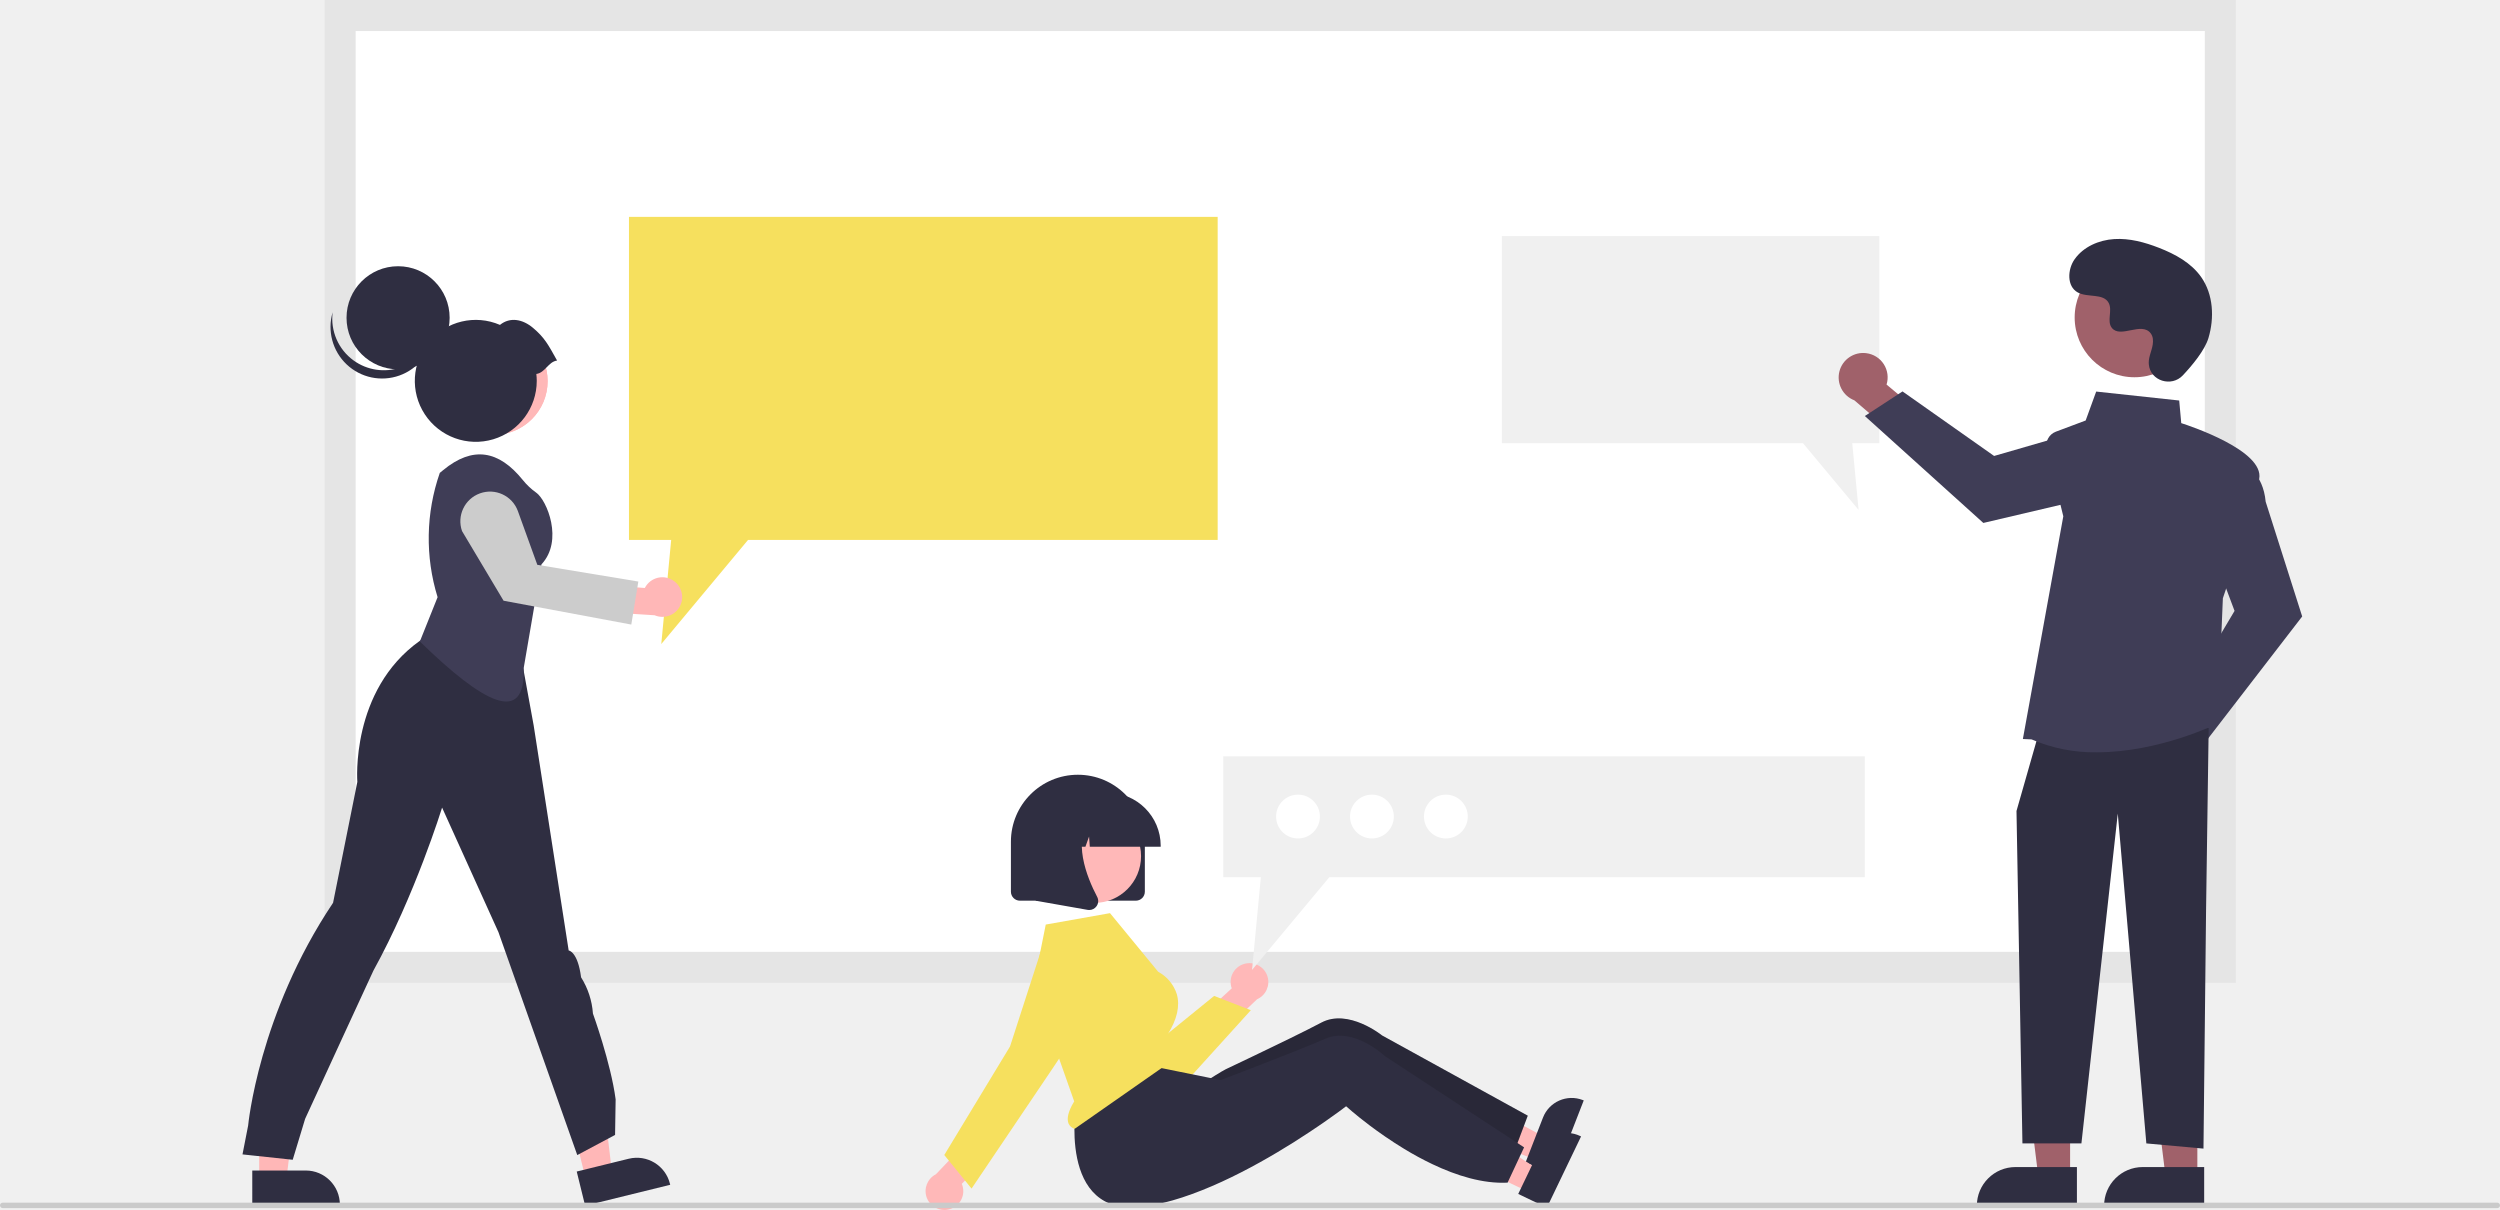
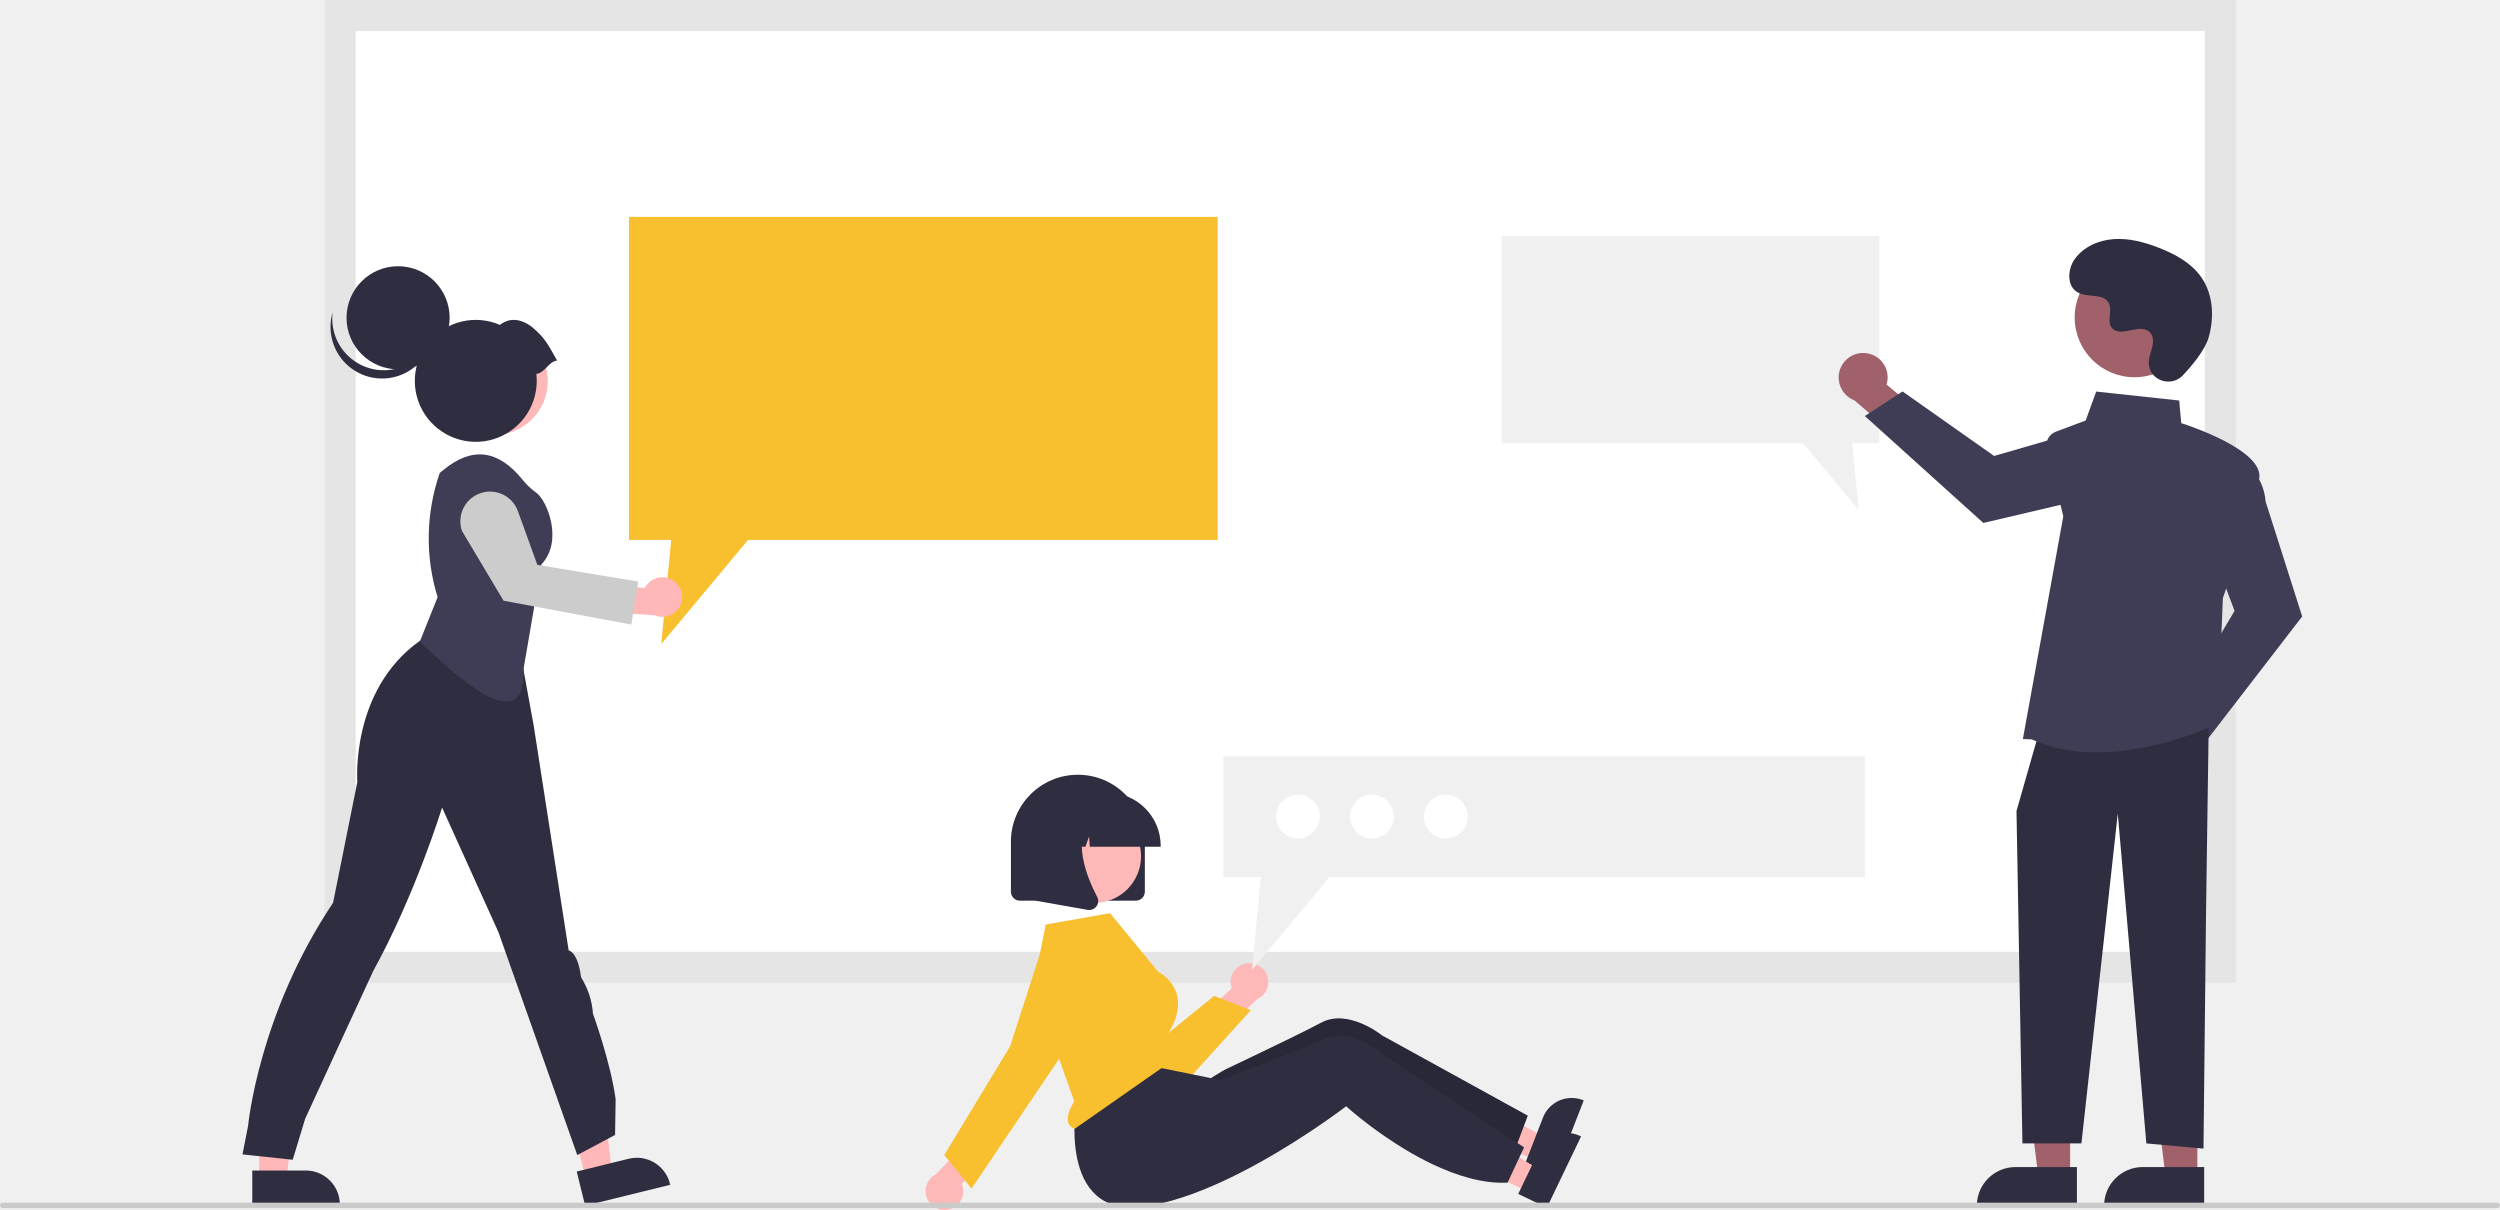
<svg xmlns="http://www.w3.org/2000/svg" id="fc01f8dd-e41f-4957-98cb-f73daaef898c" data-name="Layer 1" width="913" height="441.869" viewBox="0 0 913 441.869">
  <path d="M267.718,582.341h686.644V234.73H267.718Z" transform="translate(-143.5 -229.0657)" fill="#fff" />
  <path d="M960.026,588.005H262.054V229.066H960.026ZM273.382,576.677H948.698V240.394H273.382Z" transform="translate(-143.5 -229.0657)" fill="#e5e5e5" />
-   <polygon points="444.691 79.203 444.691 197.186 273.183 197.186 241.498 235.203 245.116 197.186 229.699 197.186 229.699 79.203 444.691 79.203" fill="#f6e05e" />
+   <polygon points="444.691 79.203 444.691 197.186 273.183 197.186 241.498 235.203 245.116 197.186 229.699 197.186 229.699 79.203 444.691 79.203" fill="#f8c02f" />
  <polygon points="548.482 86.203 548.482 161.849 658.445 161.849 678.76 186.223 676.441 161.849 686.325 161.849 686.325 86.203 548.482 86.203" fill="#f0f0f0" />
  <polygon points="94.66 430.711 104.581 430.711 109.301 392.445 94.659 392.445 94.66 430.711" fill="#ffb7b7" />
  <path d="M235.63,656.538l19.538-.001h.001a12.452,12.452,0,0,1,12.451,12.451v.405l-31.989.001Z" transform="translate(-143.5 -229.0657)" fill="#2f2e41" />
  <polygon points="213.852 430.385 223.486 428.014 218.925 389.729 204.707 393.228 213.852 430.385" fill="#ffb7b7" />
  <path d="M354.121,656.911l18.972-4.669.001-0a12.452,12.452,0,0,1,15.065,9.115l.097.393-31.062,7.645Z" transform="translate(-143.5 -229.0657)" fill="#2f2e41" />
  <path d="M232.059,650.653l2.061-10.544s3.794-40.713,31.019-81.346l8.862-44.139s-2.632-33.41,22.77-51.495l7.831-5.395,27.457,1.574L338.401,494.026l12.777,82.148s3.297.309,4.534,9.809a28.568,28.568,0,0,1,4.328,13.242s6.539,18.04,8.291,31.321l-.206,12.996-13.808,7.356-28.779-81.39-20.584-45.502s-9.907,32.059-25.082,59.523c0,0-20.784,44.987-24.937,54.127l-4.534,14.958Z" transform="translate(-143.5 -229.0657)" fill="#2f2e41" />
  <circle cx="180.363" cy="139.182" r="19.625" fill="#ffb7b7" />
  <circle cx="180.363" cy="139.182" r="19.625" fill="#ffb8b8" />
  <path d="M296.829,463.338l6.479-16.183a72.785,72.785,0,0,1,.801-45.383l0,0,1.239-1.021c10.798-8.893,20.276-7.274,29.071,3.604l0,0a24.316,24.316,0,0,0,4.921,4.64c3.879,2.721,10.033,17.507,1.907,26.174l-6.5,37.918C335.431,494.023,320.24,486.14,296.829,463.338Z" transform="translate(-143.5 -229.0657)" fill="#3f3d56" />
  <path d="M389.723,441.328a7.185,7.185,0,0,0-10.737,2.471l-16.37-1.275-3.201,9.759,23.143,1.475a7.224,7.224,0,0,0,7.165-12.431Z" transform="translate(-143.5 -229.0657)" fill="#ffb7b7" />
  <path d="M374.05,457.159l-46.646-8.71L312.232,423.013a10.834,10.834,0,0,1,20.382-7.351l7.116,19.678,36.89,6.106Z" transform="translate(-143.5 -229.0657)" fill="#ccc" />
  <circle cx="145.381" cy="116.055" r="18.828" fill="#2f2e41" />
  <path d="M272.641,360.712a18.829,18.829,0,0,0,29.076-9.886,18.829,18.829,0,1,1-36.729-7.721A18.822,18.822,0,0,0,272.641,360.712Z" transform="translate(-143.5 -229.0657)" fill="#2f2e41" />
  <path d="M346.945,360.733c-3.287-5.885-4.545-8.343-8.783-11.921-3.748-3.165-8.358-4.094-12.076-1.095a22.267,22.267,0,1,0,13.436,20.439,22.449,22.449,0,0,0-.152-2.518C342.602,365.184,343.713,361.187,346.945,360.733Z" transform="translate(-143.5 -229.0657)" fill="#2f2e41" />
  <path d="M925.749,501.591a8.893,8.893,0,0,1,10.858-8.251l11.761-16.574,11.815,4.69-16.937,23.173a8.942,8.942,0,0,1-17.497-3.038Z" transform="translate(-143.5 -229.0657)" fill="#a0616a" />
  <path d="M938.65,487.337l20.91-35.168-8.519-22.718,11.603-30.942.428.184c.281.12,6.873,3.062,7.851,13.598l13.334,41.906-35.586,46.166Z" transform="translate(-143.5 -229.0657)" fill="#3f3d56" />
  <path d="M825.085,358.048a8.893,8.893,0,0,1,7.386,11.463l15.615,13.007-5.59,11.417-21.794-18.678a8.942,8.942,0,0,1,4.382-17.209Z" transform="translate(-143.5 -229.0657)" fill="#a0616a" />
  <path d="M838.298,372.013l33.446,23.567,23.309-6.737,29.952,13.961-.216.412c-.142.27-3.584,6.616-14.164,6.776l-42.812,10.054-43.277-39.049Z" transform="translate(-143.5 -229.0657)" fill="#3f3d56" />
  <polygon points="755.999 429.531 744.371 429.531 738.84 384.681 756.001 384.682 755.999 429.531" fill="#a0616a" />
  <path d="M736.066,426.208h22.425a0,0,0,0,1,0,0v14.119a0,0,0,0,1,0,0H721.947a0,0,0,0,1,0,0v0A14.119,14.119,0,0,1,736.066,426.208Z" fill="#2f2e41" />
  <polygon points="802.472 429.531 790.844 429.531 785.313 384.681 802.474 384.682 802.472 429.531" fill="#a0616a" />
  <path d="M782.539,426.208h22.425a0,0,0,0,1,0,0v14.119a0,0,0,0,1,0,0H768.42a0,0,0,0,1,0,0v0A14.119,14.119,0,0,1,782.539,426.208Z" fill="#2f2e41" />
  <polygon points="806.607 265.827 805.659 332.217 804.71 419.472 783.845 417.575 773.412 297.125 760.134 417.575 738.593 417.575 736.423 296.176 744.011 269.62 806.607 265.827" fill="#2f2e41" />
  <path d="M885.431,499.091l-3.179-.138L897.017,417.617l-6.045-24.584a5.38,5.38,0,0,1,3.335-6.321l10.877-4.079,3.843-10.568,30.319,3.267.746,8.259c3.285,1.054,30.341,10.064,28.474,20.331-1.842,10.133-12.721,42.015-13.274,43.631l-1.905,45.722-.234.117c-.282.141-21.18,10.416-43.883,10.415A57.723,57.723,0,0,1,885.431,499.091Z" transform="translate(-143.5 -229.0657)" fill="#3f3d56" />
  <circle cx="779.497" cy="115.941" r="21.83" fill="#a0616a" />
  <path d="M940.679,366.138c-4.16,4.432-11.886,2.053-12.428-4.002a7.314,7.314,0,0,1,.009-1.413c.28-2.682,1.829-5.116,1.458-7.948a4.168,4.168,0,0,0-.763-1.951c-3.315-4.439-11.097,1.986-14.226-2.033-1.918-2.464.337-6.344-1.136-9.098-1.943-3.635-7.698-1.842-11.308-3.833-4.016-2.215-3.775-8.376-1.132-12.124,3.224-4.57,8.876-7.009,14.458-7.36s11.125,1.157,16.336,3.188c5.921,2.307,11.792,5.496,15.436,10.703,4.431,6.331,4.857,14.843,2.641,22.247C948.677,357.018,944.077,362.519,940.679,366.138Z" transform="translate(-143.5 -229.0657)" fill="#2f2e41" />
  <polygon points="560.665 423.5 563.908 415.158 533.276 398.679 528.489 410.991 560.665 423.5" fill="#ffb8b8" />
  <path d="M721.541,630.804a11.227,11.227,0,0,0-14.539,6.399l-2.188,5.623-3.373,8.68-.825,2.128,10.809,4.205,10.455-26.901Z" transform="translate(-143.5 -229.0657)" fill="#2f2e41" />
  <path d="M701.442,636.512l-1.411,3.74-3.52,9.336-.084.233c-8.968,1.152-18.8-1.107-27.894-4.616a113.381,113.381,0,0,1-10.676-4.764c-5.143-2.598-9.747-5.341-13.42-7.686-5.531-3.55-8.95-6.215-8.95-6.215s-.903.816-2.538,2.216c-2.191,1.875-5.693,4.802-10.128,8.249q-2.538,1.986-5.45,4.154c-14.309,10.614-32.673-17.708-32.673-17.708s5.165-3.288,6.514-3.927c4.345-2.055,14.551-6.906,23.357-11.216,4.537-2.224,8.696-4.309,11.489-5.791,9.889-5.265,22.181,4.698,22.181,4.698Z" transform="translate(-143.5 -229.0657)" fill="#2f2e41" />
  <path d="M701.442,636.512l-1.411,3.74-3.52,9.336-.084.233c-8.968,1.152-18.8-1.107-27.894-4.616a113.381,113.381,0,0,1-10.676-4.764c-5.143-2.598-9.747-5.341-13.42-7.686-5.531-3.55-8.95-6.215-8.95-6.215s-.903.816-2.538,2.216c-2.191,1.875-5.693,4.802-10.128,8.249q-2.538,1.986-5.45,4.154c-14.309,10.614-32.673-17.708-32.673-17.708s5.165-3.288,6.514-3.927c4.345-2.055,14.551-6.906,23.357-11.216,4.537-2.224,8.696-4.309,11.489-5.791,9.889-5.265,22.181,4.698,22.181,4.698Z" transform="translate(-143.5 -229.0657)" opacity="0.14" />
  <path d="M558.313,557.996H515.971a3.289,3.289,0,0,1-3.285-3.285V536.46a24.456,24.456,0,1,1,48.912,0v18.251A3.289,3.289,0,0,1,558.313,557.996Z" transform="translate(-143.5 -229.0657)" fill="#2f2e41" />
  <path d="M598.58,580.92a6.845,6.845,0,0,0-5.246,9.092L581.82,600.602l4.729,8.566,16.05-15.183a6.883,6.883,0,0,0-4.019-13.065Z" transform="translate(-143.5 -229.0657)" fill="#ffb8b8" />
-   <path d="M563.935,629.067q-.78,0-1.563-.067a18.396,18.396,0,0,1-14.818-9.896l-18.446-35.503a10.187,10.187,0,0,1,17.616-10.195l17.018,38.183,23.156-18.814,13.408,5.219-22.643,24.997A18.605,18.605,0,0,1,563.935,629.067Z" transform="translate(-143.5 -229.0657)" fill="#f6e05e" />
+   <path d="M563.935,629.067q-.78,0-1.563-.067a18.396,18.396,0,0,1-14.818-9.896l-18.446-35.503a10.187,10.187,0,0,1,17.616-10.195l17.018,38.183,23.156-18.814,13.408,5.219-22.643,24.997A18.605,18.605,0,0,1,563.935,629.067Z" transform="translate(-143.5 -229.0657)" fill="#f8c02f" />
  <polygon points="558.077 435.233 561.951 427.165 532.676 408.381 526.958 420.289 558.077 435.233" fill="#ffb8b8" />
  <path d="M720.574,643.936a11.227,11.227,0,0,0-14.988,5.263l-2.613,5.439-4.03,8.395-.986,2.059,10.454,5.023,12.491-26.018Z" transform="translate(-143.5 -229.0657)" fill="#2f2e41" />
  <path d="M700.096,648.083l-1.694,3.621-4.227,9.038-.102.226c-9.03.46-18.659-2.548-27.457-6.745a113.381,113.381,0,0,1-10.279-5.57c-4.928-2.986-9.308-6.074-12.79-8.695-5.242-3.964-8.447-6.884-8.447-6.884s-.964.745-2.701,2.015c-2.329,1.701-6.045,4.351-10.731,7.446q-2.683,1.785-5.753,3.723c-15.083,9.483-36.531,21.032-54.774,23.47-32.041,4.285-24.5-38.473-24.5-38.473l25.5-13.243,10.826,2.197,12.053,2.438,4.271.869s.81-.307,2.205-.84c4.49-1.716,15.039-5.767,24.149-9.388,4.694-1.869,9.001-3.628,11.9-4.891,10.264-4.49,21.755,6.388,21.755,6.388Z" transform="translate(-143.5 -229.0657)" fill="#2f2e41" />
  <path d="M489.981,670.749a6.845,6.845,0,0,0,4.769-9.351l10.951-11.171-5.165-8.31-15.243,15.993a6.883,6.883,0,0,0,4.689,12.84Z" transform="translate(-143.5 -229.0657)" fill="#ffb8b8" />
  <circle cx="399.637" cy="312.673" r="17.073" fill="#ffb8b8" />
-   <path d="M520.926,589.13l14.872,42.164-.089.148c-2.069,3.42-2.745,6.178-1.955,7.977a3.476,3.476,0,0,0,2.204,1.901l35.194-24.6-1.232-9.859.069-.11c3.402-5.443,4.503-10.372,3.274-14.65a14.139,14.139,0,0,0-6.713-8.096l-.123-.097-17.554-21.364-23.465,4.169Z" transform="translate(-143.5 -229.0657)" fill="#f6e05e" />
-   <path d="M498.31,663.137l-9.963-12.262,24.018-39.648,11.198-34.613.347.112-.347-.112a13.905,13.905,0,1,1,24.794,11.999L527.799,619.413Z" transform="translate(-143.5 -229.0657)" fill="#f6e05e" />
+   <path d="M520.926,589.13l14.872,42.164-.089.148c-2.069,3.42-2.745,6.178-1.955,7.977a3.476,3.476,0,0,0,2.204,1.901l35.194-24.6-1.232-9.859.069-.11c3.402-5.443,4.503-10.372,3.274-14.65a14.139,14.139,0,0,0-6.713-8.096l-.123-.097-17.554-21.364-23.465,4.169Z" transform="translate(-143.5 -229.0657)" fill="#f8c02f" />
+   <path d="M498.31,663.137l-9.963-12.262,24.018-39.648,11.198-34.613.347.112-.347-.112a13.905,13.905,0,1,1,24.794,11.999L527.799,619.413Z" transform="translate(-143.5 -229.0657)" fill="#f8c02f" />
  <path d="M567.384,538.285H541.493l-.266-3.717-1.327,3.717h-3.987l-.526-7.367-2.631,7.367h-7.714v-.365a19.368,19.368,0,0,1,19.346-19.346h3.65a19.368,19.368,0,0,1,19.346,19.346Z" transform="translate(-143.5 -229.0657)" fill="#2f2e41" />
  <path d="M541.281,561.403a3.356,3.356,0,0,1-.581-.051l-18.959-3.345V526.674h20.87l-.517.602c-7.189,8.384-1.773,21.979,2.095,29.336a3.237,3.237,0,0,1-.257,3.436A3.272,3.272,0,0,1,541.281,561.403Z" transform="translate(-143.5 -229.0657)" fill="#2f2e41" />
  <polygon points="681.028 276.203 681.028 320.344 485.481 320.344 457.244 354.223 460.469 320.344 446.73 320.344 446.73 276.203 681.028 276.203" fill="#f0f0f0" />
  <circle cx="528.028" cy="298.203" r="8" fill="#fff" />
  <circle cx="501.028" cy="298.203" r="8" fill="#fff" />
  <circle cx="474.028" cy="298.203" r="8" fill="#fff" />
  <path d="M1055.5,670.269h-911a1,1,0,0,1,0-2h911a1,1,0,0,1,0,2Z" transform="translate(-143.5 -229.0657)" fill="#cacaca" />
</svg>
